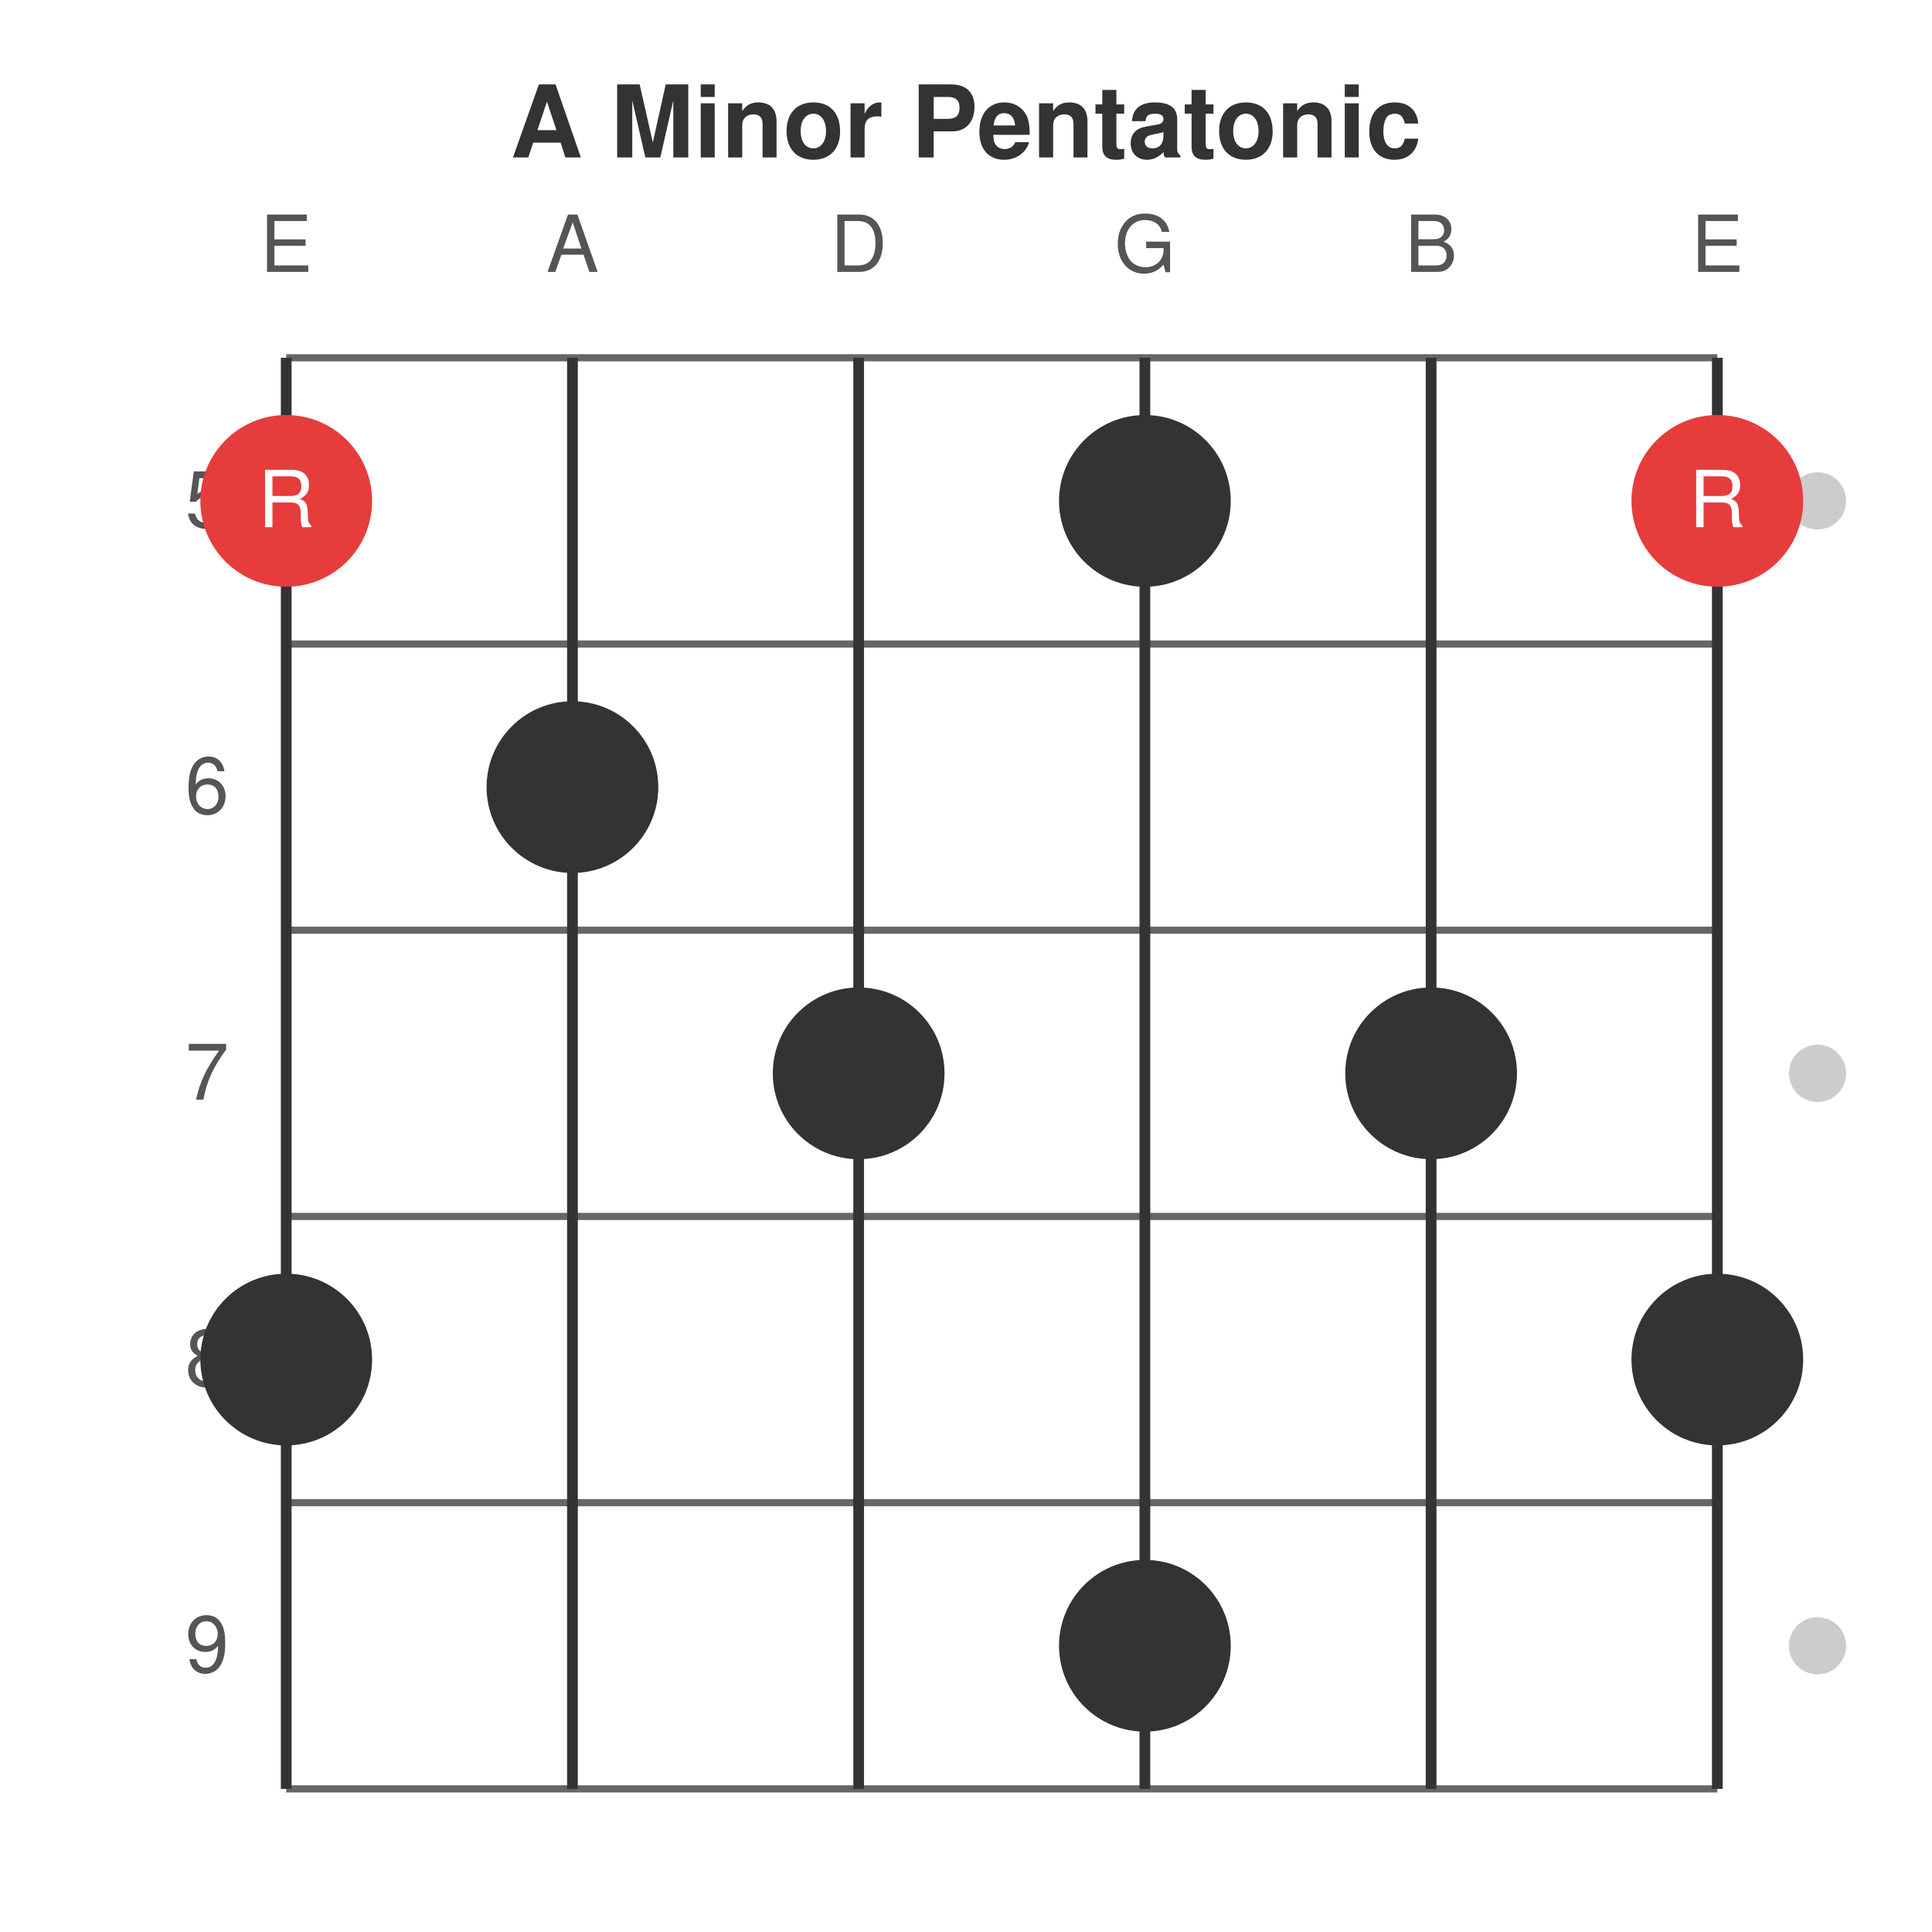
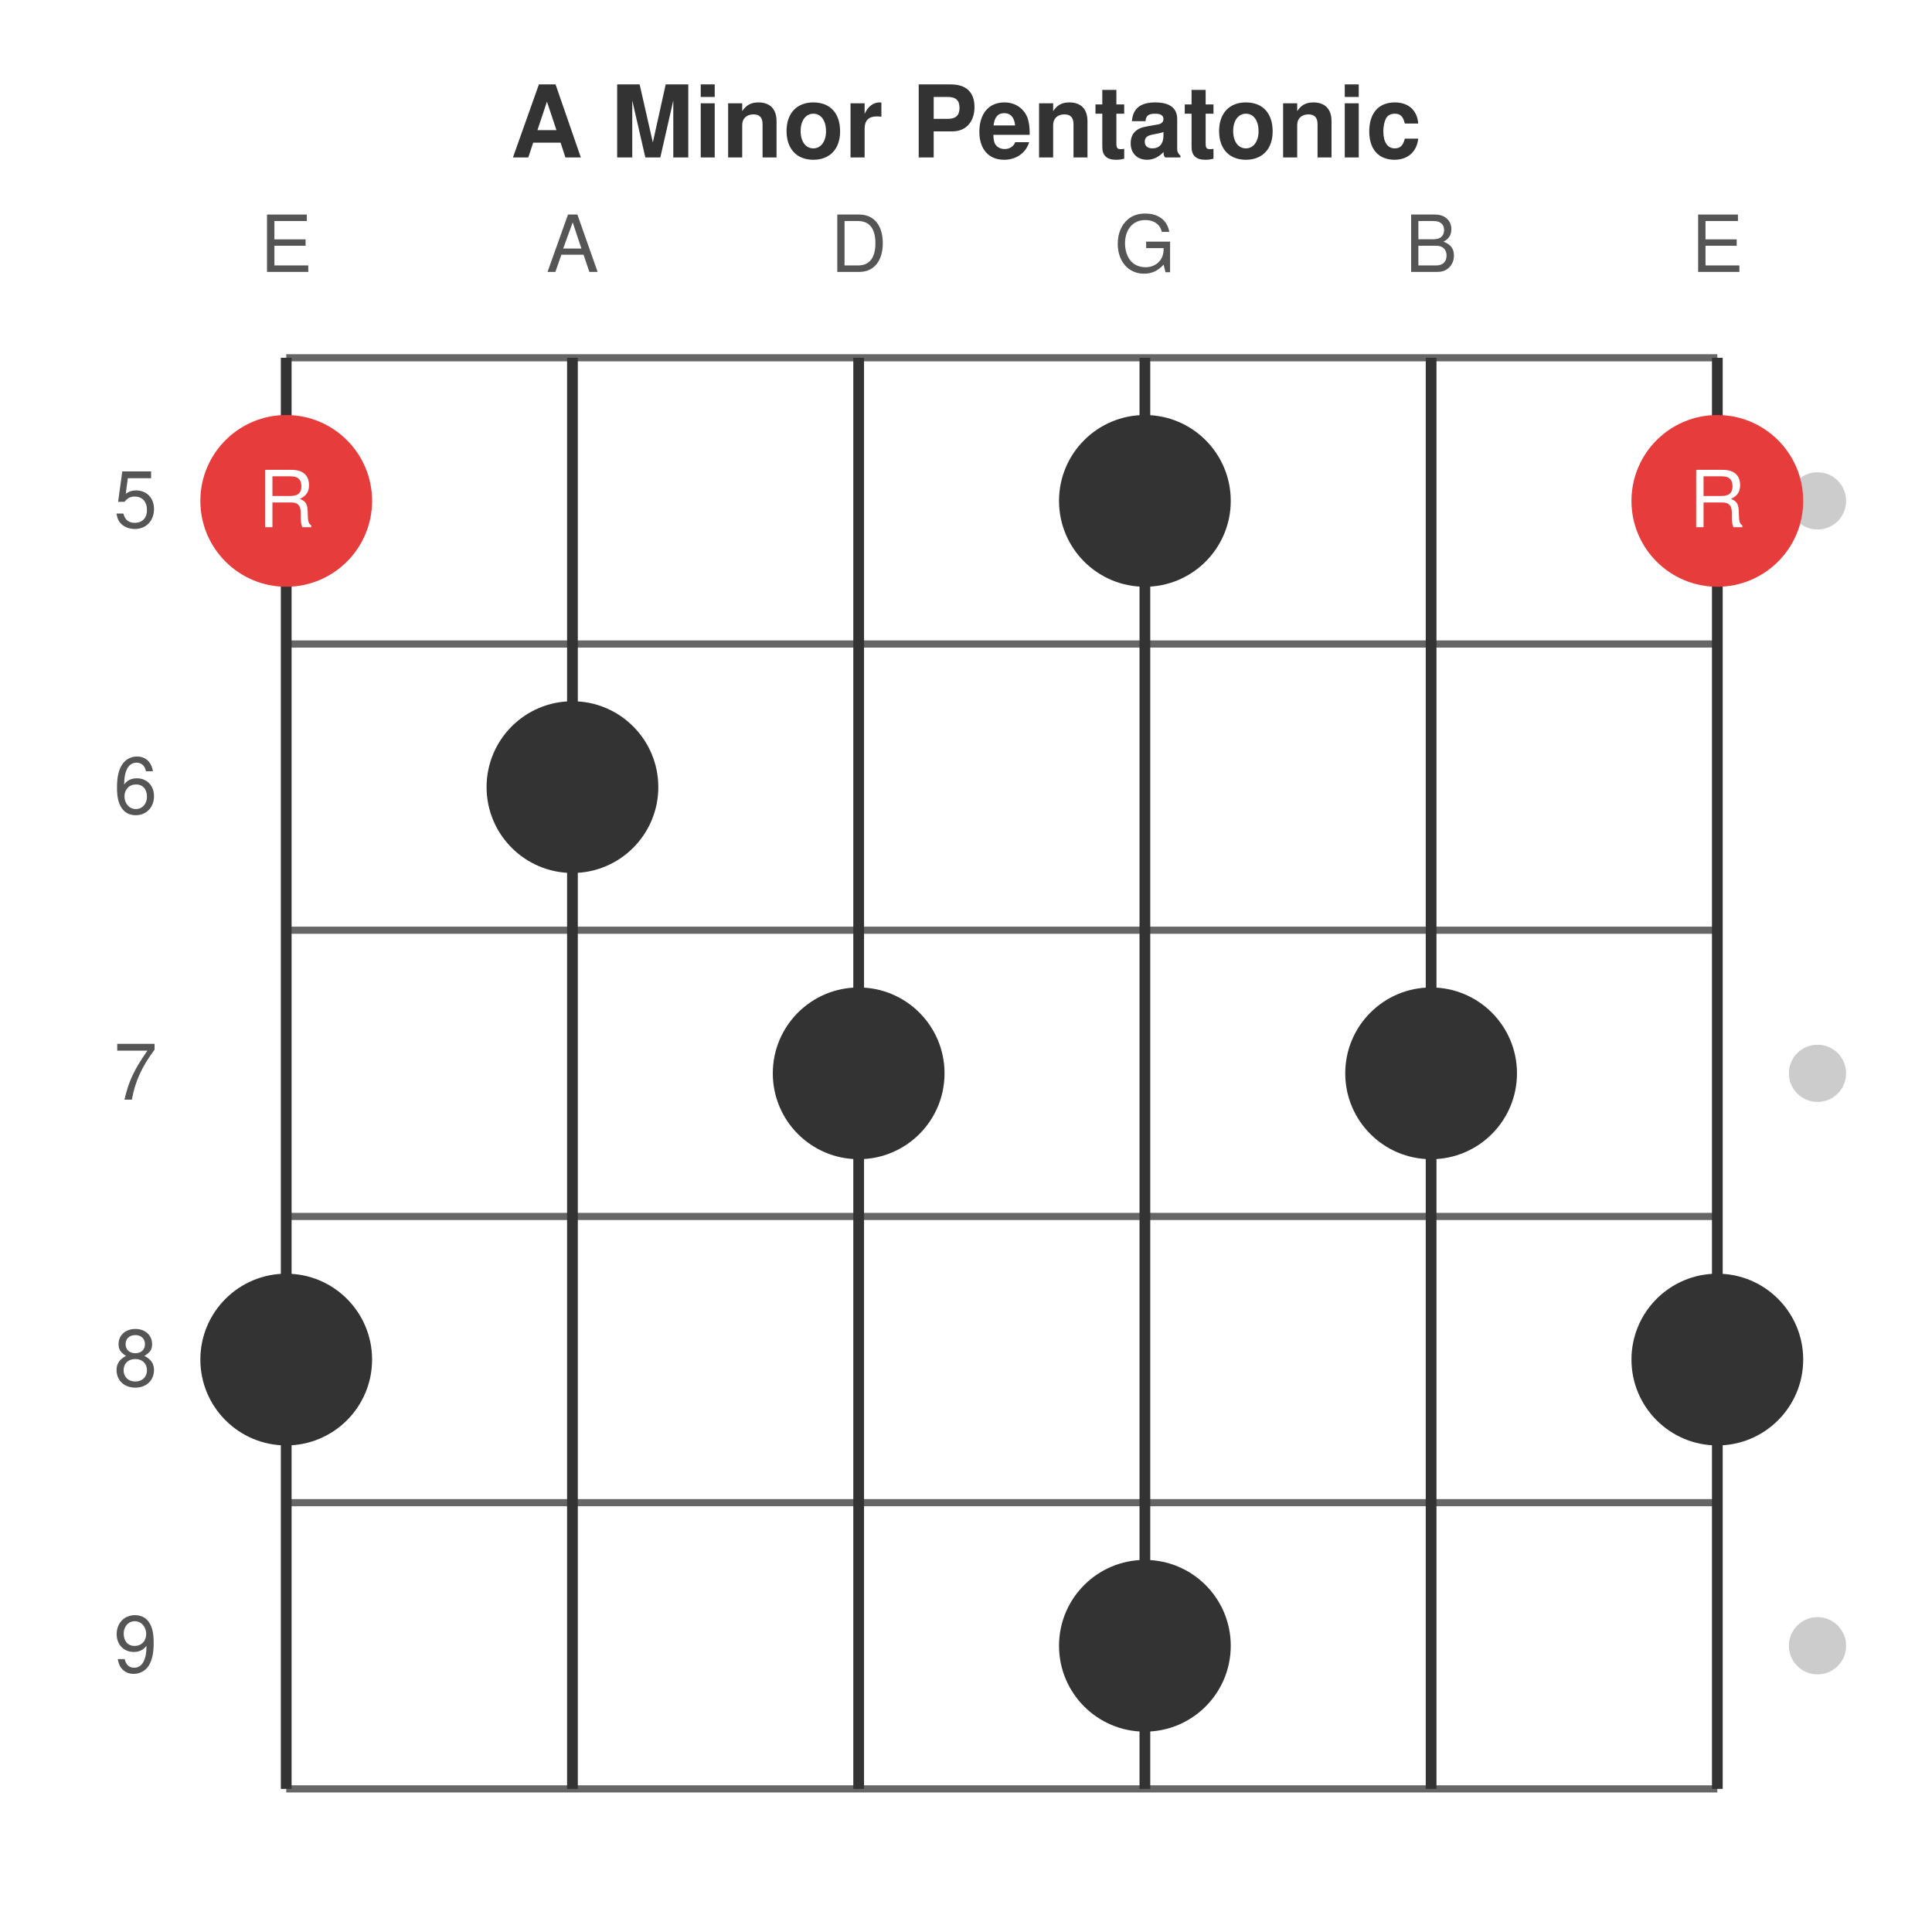
<svg xmlns="http://www.w3.org/2000/svg" width="270" height="270">
  <rect x="0" y="0" width="270" height="270" fill="#ffffff" />
  <line x1="40" y1="50" x2="240" y2="50" stroke="#666666" stroke-width="1" />
  <line x1="40" y1="90" x2="240" y2="90" stroke="#666666" stroke-width="1" />
  <line x1="40" y1="130" x2="240" y2="130" stroke="#666666" stroke-width="1" />
  <line x1="40" y1="170" x2="240" y2="170" stroke="#666666" stroke-width="1" />
  <line x1="40" y1="210" x2="240" y2="210" stroke="#666666" stroke-width="1" />
  <line x1="40" y1="250" x2="240" y2="250" stroke="#666666" stroke-width="1" />
  <line x1="40" y1="50" x2="40" y2="250" stroke="#333333" stroke-width="1.5" />
  <line x1="80" y1="50" x2="80" y2="250" stroke="#333333" stroke-width="1.5" />
  <line x1="120" y1="50" x2="120" y2="250" stroke="#333333" stroke-width="1.5" />
  <line x1="160" y1="50" x2="160" y2="250" stroke="#333333" stroke-width="1.5" />
  <line x1="200" y1="50" x2="200" y2="250" stroke="#333333" stroke-width="1.5" />
  <line x1="240" y1="50" x2="240" y2="250" stroke="#333333" stroke-width="1.5" />
  <text x="135" y="22" text-anchor="middle" dominant-baseline="auto" fill="#333333" font-family="Helvetica, Arial, sans-serif" font-size="14" font-weight="bold">A Minor Pentatonic</text>
  <text x="40" y="38" text-anchor="middle" dominant-baseline="auto" fill="#555555" font-family="Helvetica, Arial, sans-serif" font-size="11">E</text>
  <text x="80" y="38" text-anchor="middle" dominant-baseline="auto" fill="#555555" font-family="Helvetica, Arial, sans-serif" font-size="11">A</text>
  <text x="120" y="38" text-anchor="middle" dominant-baseline="auto" fill="#555555" font-family="Helvetica, Arial, sans-serif" font-size="11">D</text>
  <text x="160" y="38" text-anchor="middle" dominant-baseline="auto" fill="#555555" font-family="Helvetica, Arial, sans-serif" font-size="11">G</text>
  <text x="200" y="38" text-anchor="middle" dominant-baseline="auto" fill="#555555" font-family="Helvetica, Arial, sans-serif" font-size="11">B</text>
  <text x="240" y="38" text-anchor="middle" dominant-baseline="auto" fill="#555555" font-family="Helvetica, Arial, sans-serif" font-size="11">E</text>
-   <text x="32" y="70" text-anchor="end" dominant-baseline="middle" fill="#555555" font-family="Helvetica, Arial, sans-serif" font-size="11">5</text>
-   <text x="32" y="110" text-anchor="end" dominant-baseline="middle" fill="#555555" font-family="Helvetica, Arial, sans-serif" font-size="11">6</text>
-   <text x="32" y="150" text-anchor="end" dominant-baseline="middle" fill="#555555" font-family="Helvetica, Arial, sans-serif" font-size="11">7</text>
-   <text x="32" y="190" text-anchor="end" dominant-baseline="middle" fill="#555555" font-family="Helvetica, Arial, sans-serif" font-size="11">8</text>
-   <text x="32" y="230" text-anchor="end" dominant-baseline="middle" fill="#555555" font-family="Helvetica, Arial, sans-serif" font-size="11">9</text>
+   <text x="22" y="70" text-anchor="end" dominant-baseline="middle" fill="#555555" font-family="Helvetica, Arial, sans-serif" font-size="11">5</text>
+   <text x="22" y="110" text-anchor="end" dominant-baseline="middle" fill="#555555" font-family="Helvetica, Arial, sans-serif" font-size="11">6</text>
+   <text x="22" y="150" text-anchor="end" dominant-baseline="middle" fill="#555555" font-family="Helvetica, Arial, sans-serif" font-size="11">7</text>
+   <text x="22" y="190" text-anchor="end" dominant-baseline="middle" fill="#555555" font-family="Helvetica, Arial, sans-serif" font-size="11">8</text>
+   <text x="22" y="230" text-anchor="end" dominant-baseline="middle" fill="#555555" font-family="Helvetica, Arial, sans-serif" font-size="11">9</text>
  <circle cx="254" cy="70" r="4" fill="#cccccc" />
  <circle cx="254" cy="150" r="4" fill="#cccccc" />
  <circle cx="254" cy="230" r="4" fill="#cccccc" />
  <circle cx="40" cy="70" r="12" fill="#e63c3c" />
  <text x="40" y="70" text-anchor="middle" dominant-baseline="middle" fill="#ffffff" font-family="Helvetica, Arial, sans-serif" font-size="11">R</text>
  <circle cx="40" cy="190" r="12" fill="#333333" />
  <circle cx="80" cy="110" r="12" fill="#333333" />
  <circle cx="120" cy="150" r="12" fill="#333333" />
  <circle cx="160" cy="70" r="12" fill="#333333" />
  <circle cx="160" cy="230" r="12" fill="#333333" />
  <circle cx="200" cy="150" r="12" fill="#333333" />
  <circle cx="240" cy="70" r="12" fill="#e63c3c" />
  <text x="240" y="70" text-anchor="middle" dominant-baseline="middle" fill="#ffffff" font-family="Helvetica, Arial, sans-serif" font-size="11">R</text>
  <circle cx="240" cy="190" r="12" fill="#333333" />
</svg>
